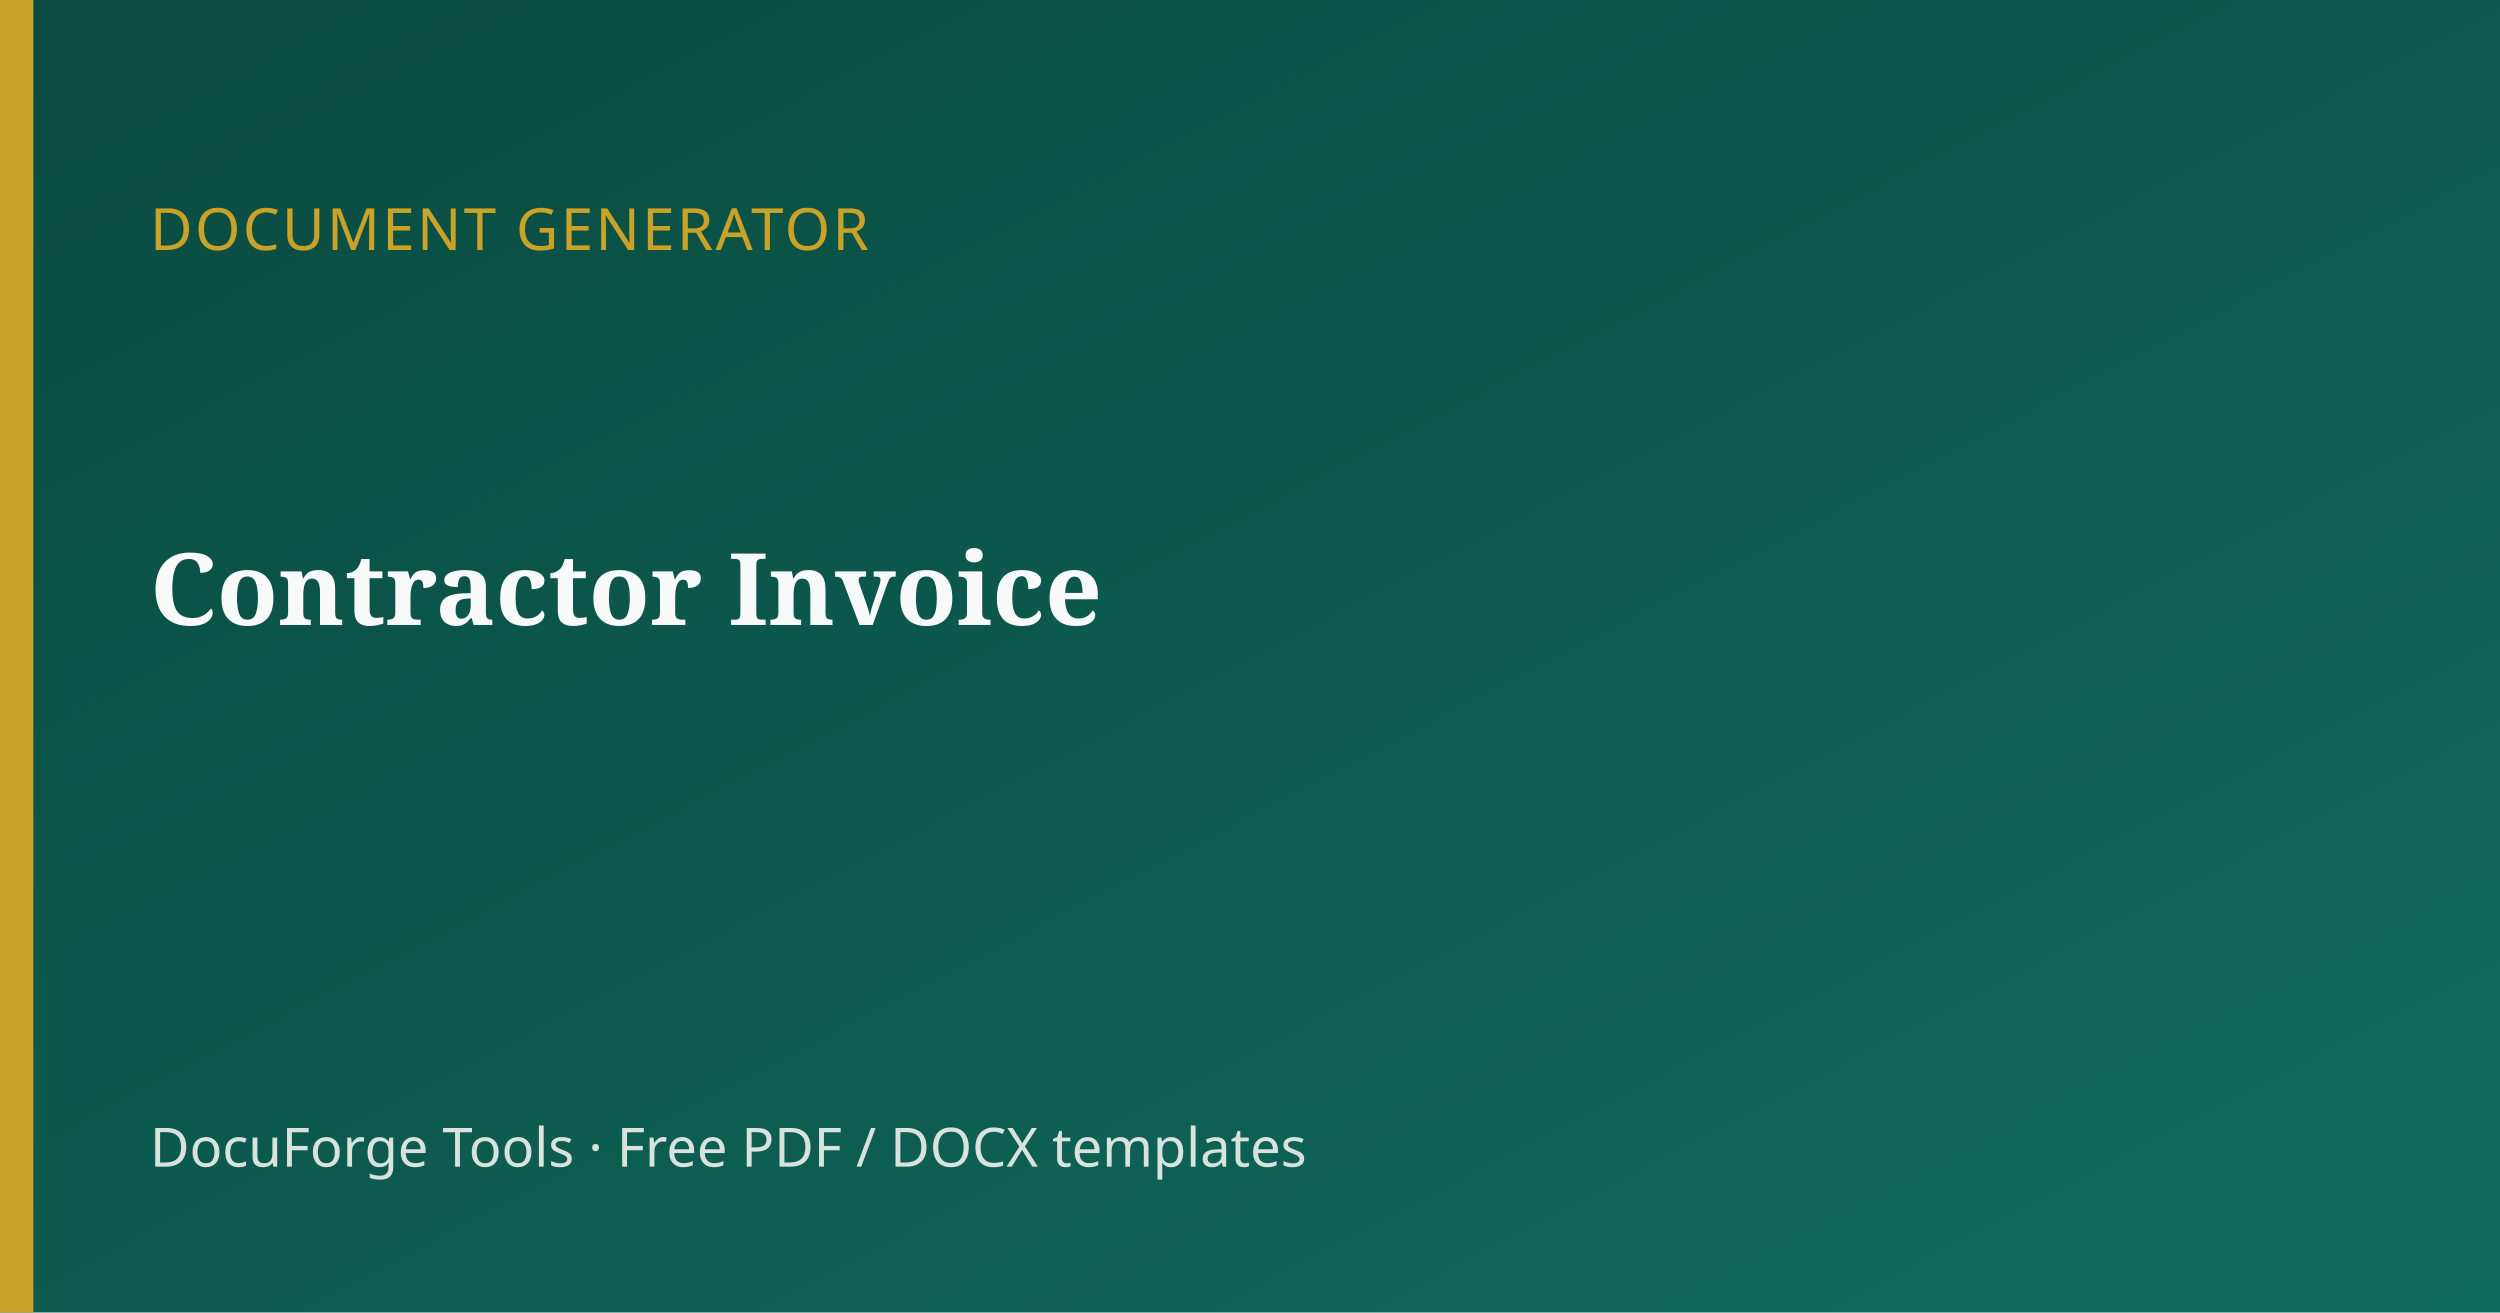
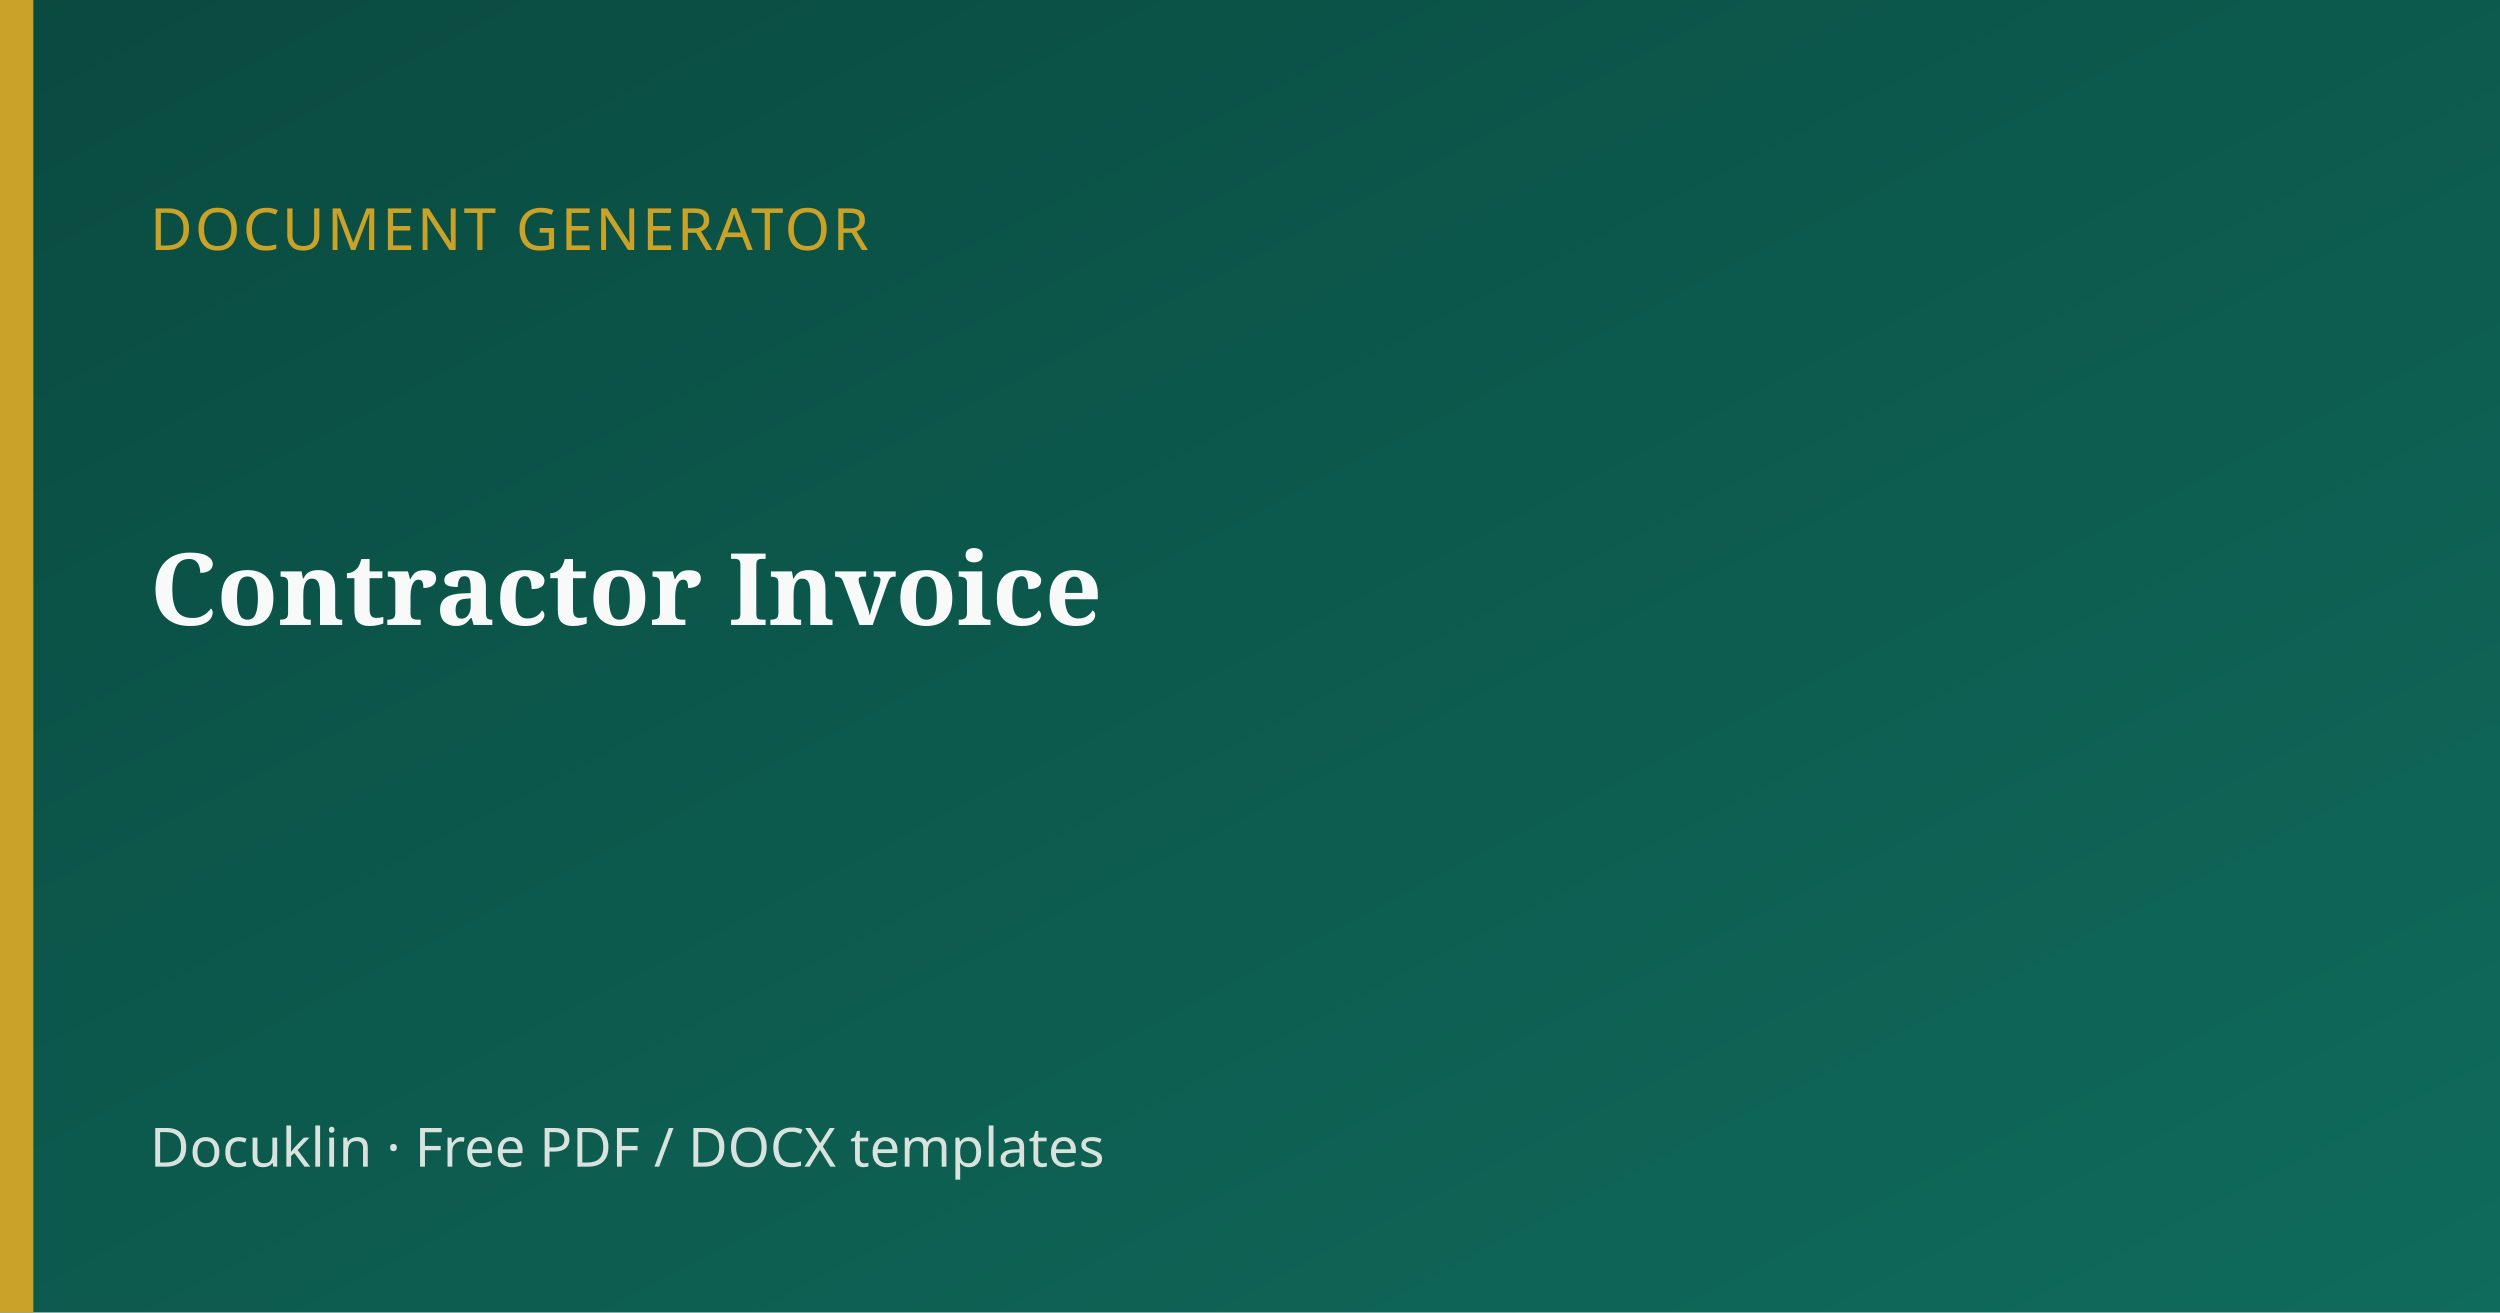
<svg xmlns="http://www.w3.org/2000/svg" width="1200" height="630" viewBox="0 0 1200 630" role="img">
  <defs>
    <linearGradient id="bg" x1="0" y1="0" x2="1" y2="1">
      <stop offset="0%" stop-color="#0a4a40" />
      <stop offset="100%" stop-color="#0f6b5c" />
    </linearGradient>
  </defs>
  <rect width="1200" height="630" fill="url(#bg)" />
  <rect x="0" y="0" width="16" height="630" fill="#c9a227" />
  <text x="72" y="120" fill="#c9a227" font-family="system-ui,sans-serif" font-size="28" letter-spacing="0.04em">DOCUMENT GENERATOR</text>
  <text x="72" y="300" fill="#f8faf9" font-family="Georgia, serif" font-size="48" font-weight="700">Contractor Invoice</text>
-   <text x="72" y="560" fill="#d8e3de" font-family="system-ui,sans-serif" font-size="26">DocuForge Tools · Free PDF / DOCX templates</text>
+   <text x="72" y="560" fill="#d8e3de" font-family="system-ui,sans-serif" font-size="26">Docuklin · Free PDF / DOCX templates</text>
</svg>
